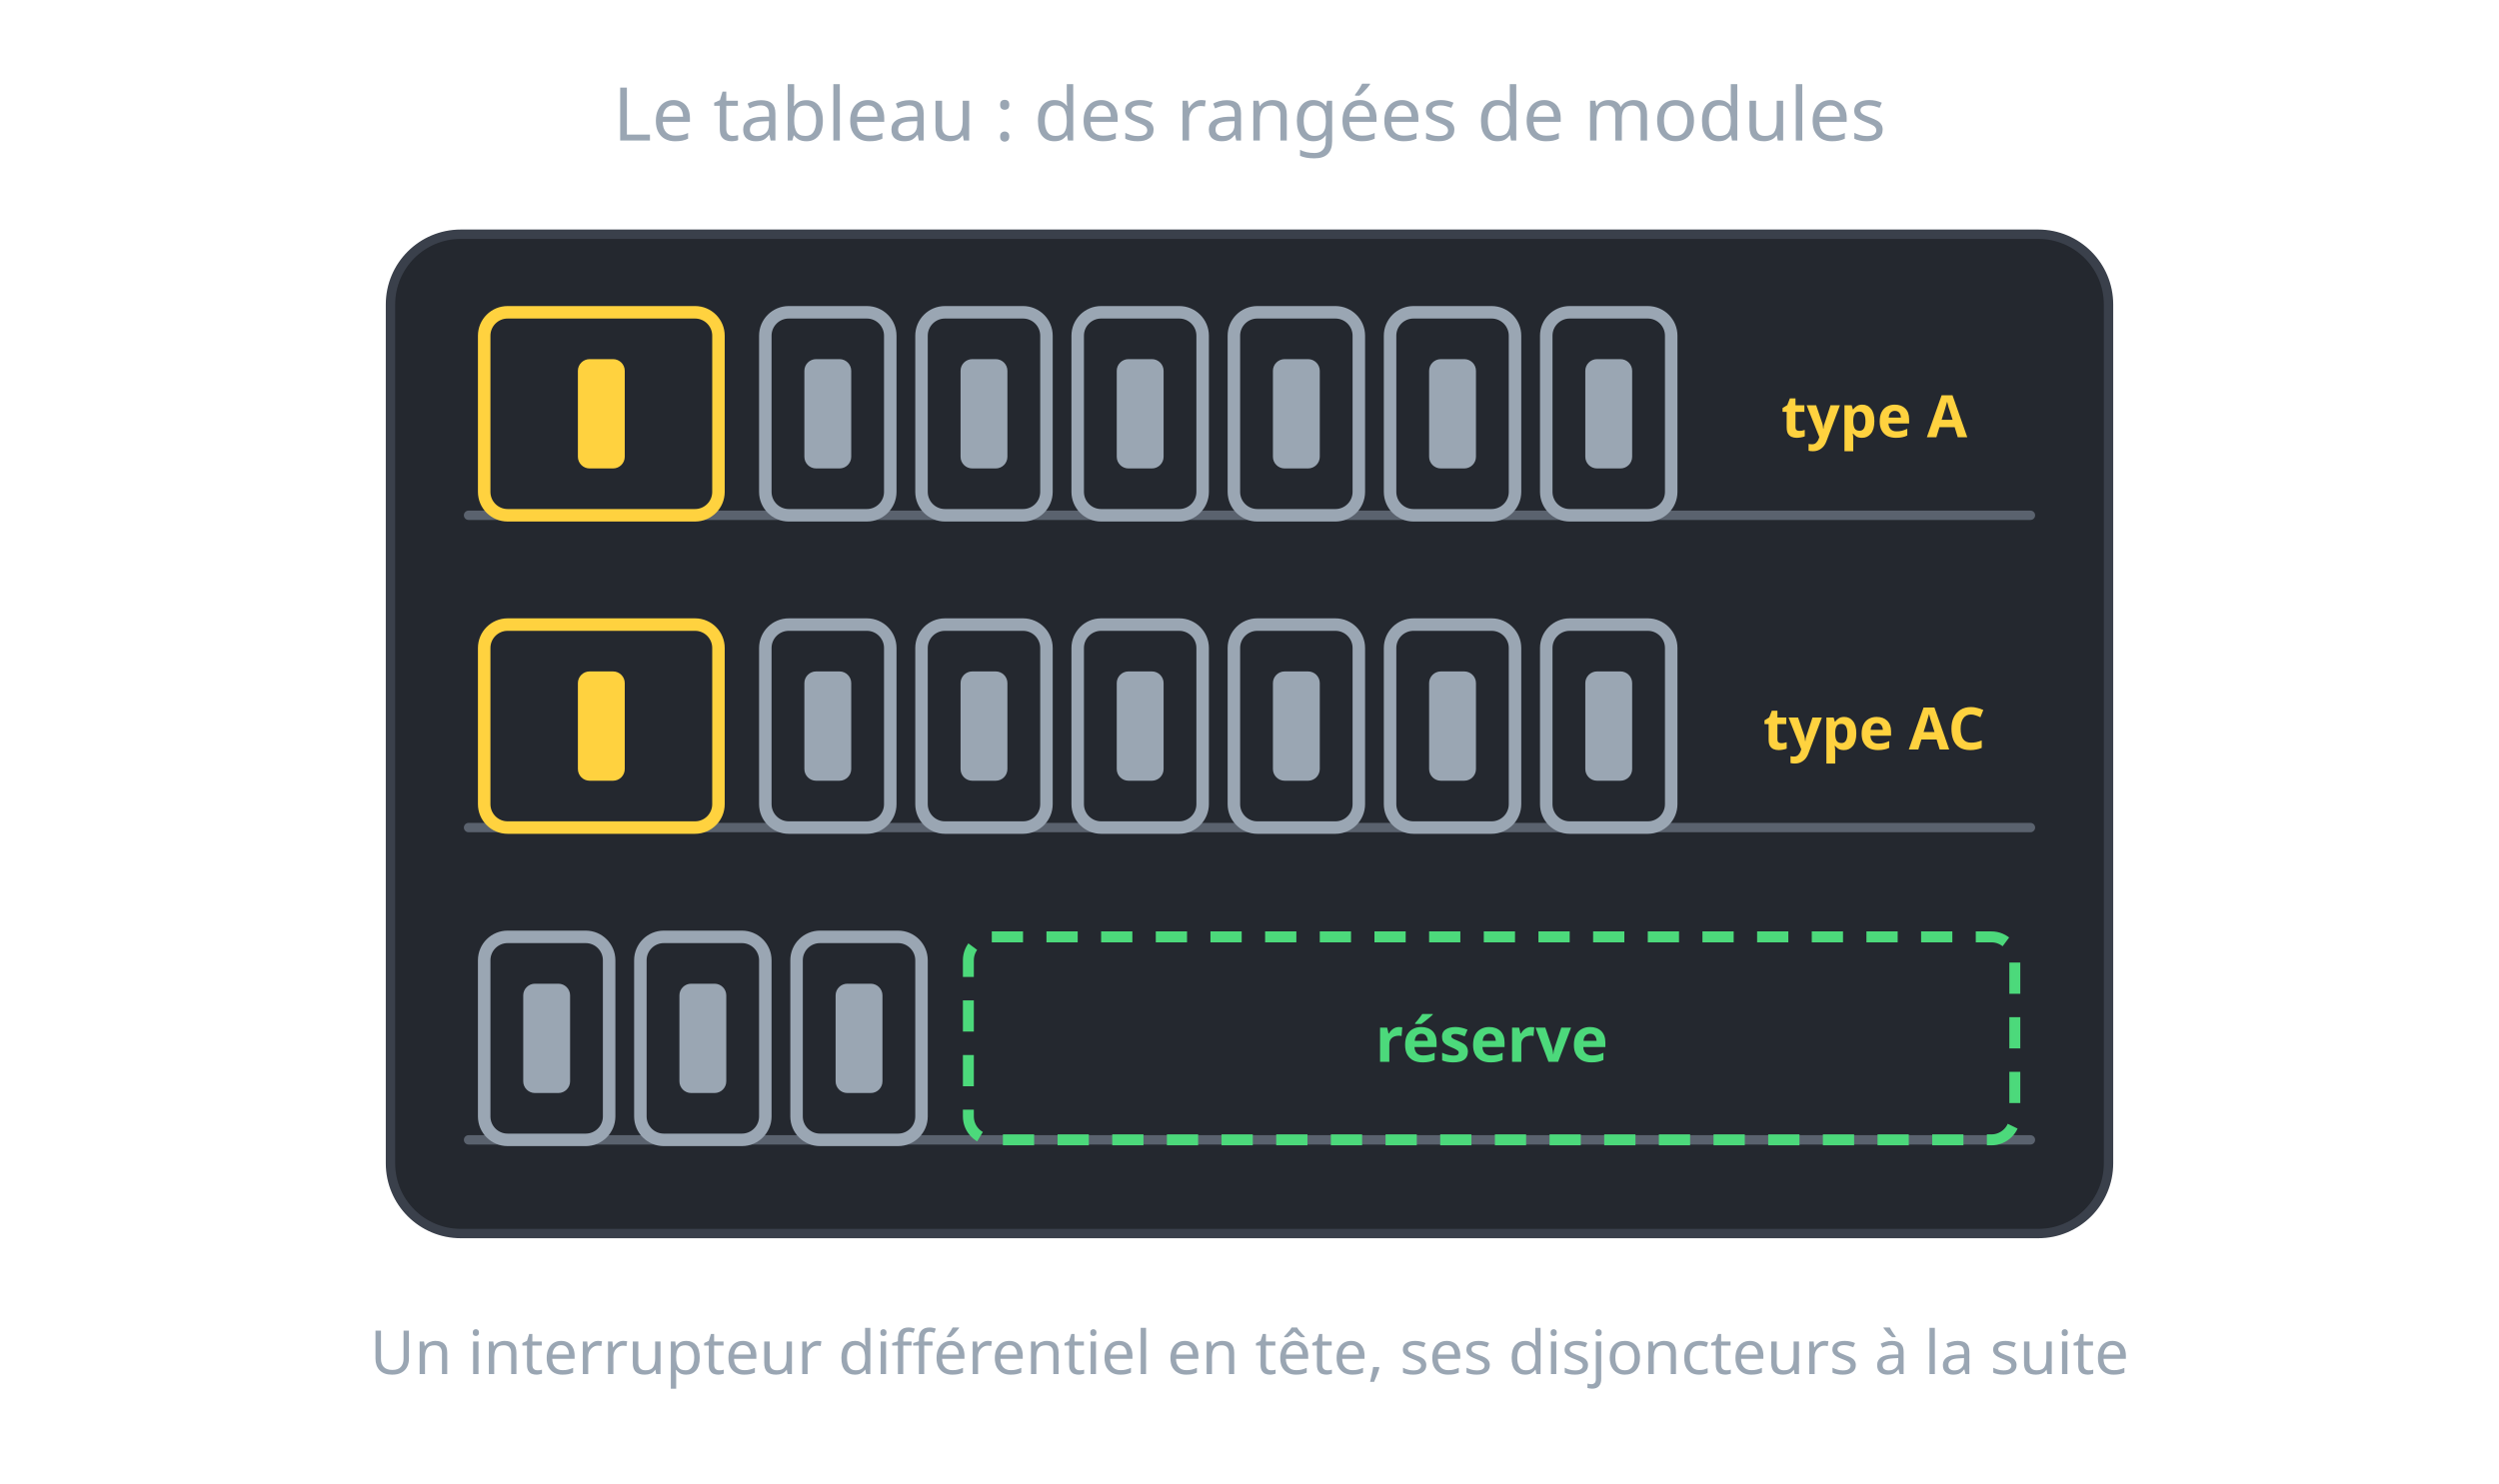
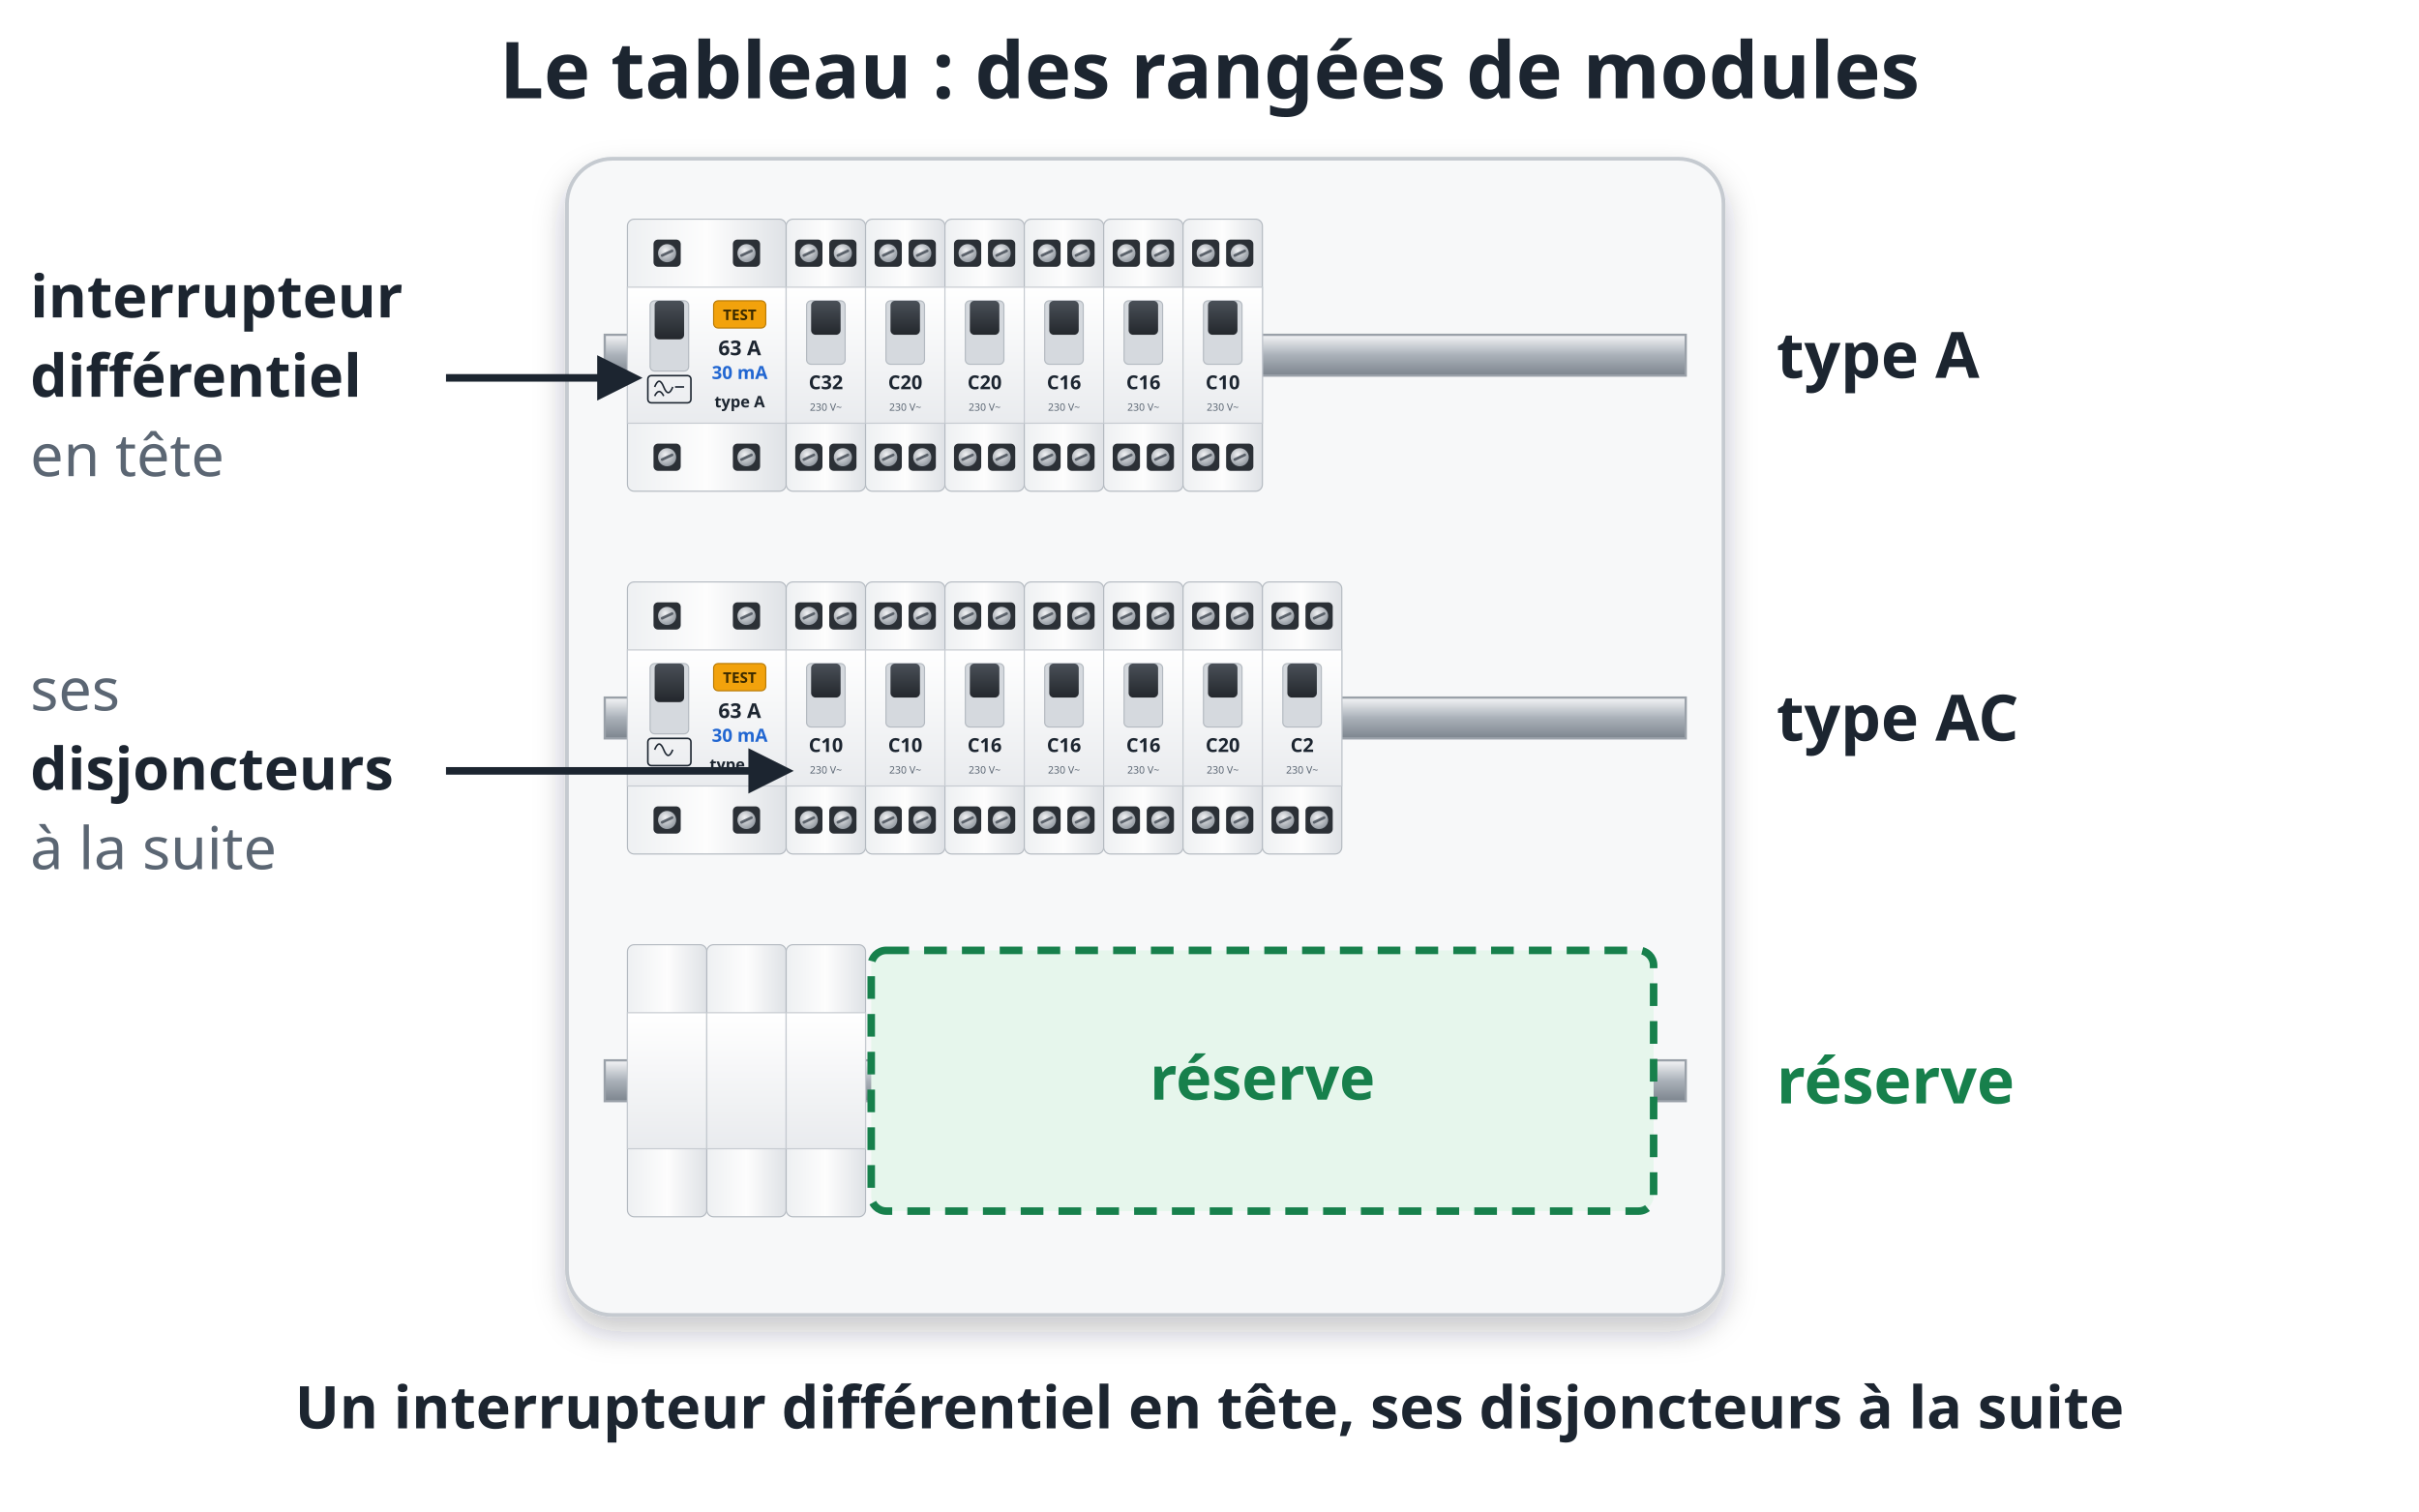
- <svg xmlns="http://www.w3.org/2000/svg" viewBox="0 0 320 190" font-family="'Segoe UI',system-ui,sans-serif" role="img" aria-label="Le tableau de répartition : des rangées de modules sur rail, avec en tête de chaque rangée un interrupteur différentiel suivi de ses disjoncteurs">
-   <text x="160" y="18" text-anchor="middle" font-size="9.5" fill="#9aa6b3" font-weight="normal">Le tableau : des rangées de modules</text>
-   <rect x="50" y="30" width="220" height="128" rx="9" fill="#24282f" stroke="#3a404b" stroke-width="1.2" />
-   <polyline points="60,66 260,66" fill="none" stroke="#5a626e" stroke-width="1.2" stroke-linecap="round" stroke-linejoin="round" />
-   <rect x="62" y="40" width="30" height="26" rx="3" fill="#24282f" stroke="#ffd23f" stroke-width="1.6" />
-   <rect x="74.0" y="46.0" width="6" height="14" rx="1.5" fill="#ffd23f" />
-   <rect x="98" y="40" width="16" height="26" rx="3" fill="#24282f" stroke="#9aa6b3" stroke-width="1.6" />
-   <rect x="103.0" y="46.0" width="6" height="14" rx="1.5" fill="#9aa6b3" />
-   <rect x="118" y="40" width="16" height="26" rx="3" fill="#24282f" stroke="#9aa6b3" stroke-width="1.6" />
-   <rect x="123.0" y="46.0" width="6" height="14" rx="1.5" fill="#9aa6b3" />
-   <rect x="138" y="40" width="16" height="26" rx="3" fill="#24282f" stroke="#9aa6b3" stroke-width="1.6" />
-   <rect x="143.0" y="46.0" width="6" height="14" rx="1.5" fill="#9aa6b3" />
-   <rect x="158" y="40" width="16" height="26" rx="3" fill="#24282f" stroke="#9aa6b3" stroke-width="1.6" />
-   <rect x="163.0" y="46.0" width="6" height="14" rx="1.5" fill="#9aa6b3" />
-   <rect x="178" y="40" width="16" height="26" rx="3" fill="#24282f" stroke="#9aa6b3" stroke-width="1.6" />
-   <rect x="183.0" y="46.0" width="6" height="14" rx="1.5" fill="#9aa6b3" />
-   <rect x="198" y="40" width="16" height="26" rx="3" fill="#24282f" stroke="#9aa6b3" stroke-width="1.6" />
-   <rect x="203.0" y="46.0" width="6" height="14" rx="1.5" fill="#9aa6b3" />
-   <text x="240" y="56" text-anchor="middle" font-size="7.5" fill="#ffd23f" font-weight="bold">type A</text>
-   <polyline points="60,106 260,106" fill="none" stroke="#5a626e" stroke-width="1.2" stroke-linecap="round" stroke-linejoin="round" />
-   <rect x="62" y="80" width="30" height="26" rx="3" fill="#24282f" stroke="#ffd23f" stroke-width="1.6" />
-   <rect x="74.0" y="86.0" width="6" height="14" rx="1.5" fill="#ffd23f" />
-   <rect x="98" y="80" width="16" height="26" rx="3" fill="#24282f" stroke="#9aa6b3" stroke-width="1.6" />
-   <rect x="103.0" y="86.0" width="6" height="14" rx="1.5" fill="#9aa6b3" />
-   <rect x="118" y="80" width="16" height="26" rx="3" fill="#24282f" stroke="#9aa6b3" stroke-width="1.6" />
-   <rect x="123.0" y="86.0" width="6" height="14" rx="1.5" fill="#9aa6b3" />
-   <rect x="138" y="80" width="16" height="26" rx="3" fill="#24282f" stroke="#9aa6b3" stroke-width="1.6" />
-   <rect x="143.0" y="86.0" width="6" height="14" rx="1.5" fill="#9aa6b3" />
-   <rect x="158" y="80" width="16" height="26" rx="3" fill="#24282f" stroke="#9aa6b3" stroke-width="1.6" />
-   <rect x="163.0" y="86.0" width="6" height="14" rx="1.5" fill="#9aa6b3" />
-   <rect x="178" y="80" width="16" height="26" rx="3" fill="#24282f" stroke="#9aa6b3" stroke-width="1.6" />
-   <rect x="183.0" y="86.0" width="6" height="14" rx="1.5" fill="#9aa6b3" />
-   <rect x="198" y="80" width="16" height="26" rx="3" fill="#24282f" stroke="#9aa6b3" stroke-width="1.6" />
-   <rect x="203.0" y="86.0" width="6" height="14" rx="1.5" fill="#9aa6b3" />
-   <text x="240" y="96" text-anchor="middle" font-size="7.5" fill="#ffd23f" font-weight="bold">type AC</text>
-   <polyline points="60,146 260,146" fill="none" stroke="#5a626e" stroke-width="1.2" stroke-linecap="round" stroke-linejoin="round" />
-   <rect x="62" y="120" width="16" height="26" rx="3" fill="#24282f" stroke="#9aa6b3" stroke-width="1.6" />
-   <rect x="67.0" y="126.0" width="6" height="14" rx="1.5" fill="#9aa6b3" />
-   <rect x="82" y="120" width="16" height="26" rx="3" fill="#24282f" stroke="#9aa6b3" stroke-width="1.6" />
-   <rect x="87.0" y="126.0" width="6" height="14" rx="1.5" fill="#9aa6b3" />
-   <rect x="102" y="120" width="16" height="26" rx="3" fill="#24282f" stroke="#9aa6b3" stroke-width="1.6" />
-   <rect x="107.0" y="126.0" width="6" height="14" rx="1.5" fill="#9aa6b3" />
-   <rect x="124" y="120" width="134" height="26" rx="3" fill="none" stroke="#4cd97b" stroke-width="1.4" stroke-dasharray="4 3" />
-   <text x="191" y="136" text-anchor="middle" font-size="8" fill="#4cd97b" font-weight="bold">réserve</text>
-   <text x="160" y="176" text-anchor="middle" font-size="7.8" fill="#9aa6b3" font-weight="normal">Un interrupteur différentiel en tête, ses disjoncteurs à la suite</text>
+ <svg xmlns="http://www.w3.org/2000/svg" viewBox="0 0 640 400" font-family="'Segoe UI',system-ui,sans-serif" role="img" aria-label="Le tableau de répartition : des rangées de modules sur rail, avec en tête de chaque rangée un interrupteur différentiel suivi de ses disjoncteurs">
+   <defs>
+     <linearGradient id="corps" x1="0" y1="0" x2="1" y2="0">
+       <stop offset="0" stop-color="#eef0f2" />
+       <stop offset=".5" stop-color="#fdfdfd" />
+       <stop offset="1" stop-color="#dfe2e6" />
+     </linearGradient>
+     <linearGradient id="nez" x1="0" y1="0" x2="0" y2="1">
+       <stop offset="0" stop-color="#ffffff" />
+       <stop offset="1" stop-color="#e9ebee" />
+     </linearGradient>
+     <linearGradient id="manette" x1="0" y1="0" x2="0" y2="1">
+       <stop offset="0" stop-color="#4a5058" />
+       <stop offset="1" stop-color="#23272c" />
+     </linearGradient>
+     <radialGradient id="vis" cx=".4" cy=".35" r=".7">
+       <stop offset="0" stop-color="#f1f2f4" />
+       <stop offset="1" stop-color="#8d949c" />
+     </radialGradient>
+     <linearGradient id="cuivreH" x1="0" y1="0" x2="0" y2="1">
+       <stop offset="0" stop-color="#f0b77a" />
+       <stop offset=".5" stop-color="#c9782f" />
+       <stop offset="1" stop-color="#8f4f17" />
+     </linearGradient>
+     <linearGradient id="cuivreV" x1="0" y1="0" x2="1" y2="0">
+       <stop offset="0" stop-color="#8f4f17" />
+       <stop offset=".45" stop-color="#f0b77a" />
+       <stop offset="1" stop-color="#9a5a1f" />
+     </linearGradient>
+     <linearGradient id="acierH" x1="0" y1="0" x2="0" y2="1">
+       <stop offset="0" stop-color="#f4f5f7" />
+       <stop offset=".5" stop-color="#aab1b9" />
+       <stop offset="1" stop-color="#7d858e" />
+     </linearGradient>
+     <linearGradient id="cylH" x1="0" y1="0" x2="0" y2="1">
+       <stop offset="0" stop-color="#d9dde1" />
+       <stop offset=".35" stop-color="#ffffff" />
+       <stop offset="1" stop-color="#c3c8ce" />
+     </linearGradient>
+     <linearGradient id="gaineV" x1="0" y1="0" x2="1" y2="0">
+       <stop offset="0" stop-color="#a81d1d" />
+       <stop offset=".4" stop-color="#ef4a4a" />
+       <stop offset="1" stop-color="#b02020" />
+     </linearGradient>
+     <linearGradient id="chaud" x1="0" y1="0" x2="1" y2="0">
+       <stop offset="0" stop-color="#3a3f46" />
+       <stop offset=".5" stop-color="#e8590c" />
+       <stop offset="1" stop-color="#ff3b1f" />
+     </linearGradient>
+     <filter id="ombre" x="-15%" y="-15%" width="130%" height="140%">
+       <feDropShadow dx="0" dy="4" stdDeviation="4" flood-color="#1b2430" flood-opacity=".25" />
+     </filter>
+     <g id="borne">
+       <rect x="-12" y="-12" width="24" height="24" rx="4" fill="#2b3036" />
+       <circle r="8" fill="url(#vis)" />
+       <rect x="-6" y="-1.2" width="12" height="2.4" rx="1" fill="#5a616a" transform="rotate(-25)" />
+     </g>
+   </defs>
+   <text x="320.0" y="26" text-anchor="middle" font-size="20.8" font-weight="800" fill="#1c2530">Le tableau : des rangées de modules</text>
+   <g filter="url(#ombre)">
+     <rect x="150" y="42" width="306" height="306" rx="12" fill="#f7f8f9" stroke="#c5cad0" />
+   </g>
+   <rect x="160" y="88.6" width="286" height="10.8" fill="url(#acierH)" stroke="#9aa1a9" stroke-width=".6" />
+   <g transform="translate(166 58) scale(0.3)">
+     <rect width="140" height="240" rx="6" fill="url(#corps)" stroke="#b3b9c0" />
+     <rect y="60" width="140" height="120" fill="url(#nez)" stroke="#c5cad0" />
+     <use href="#borne" x="35" y="30" />
+     <use href="#borne" x="105" y="30" />
+     <use href="#borne" x="35" y="210" />
+     <use href="#borne" x="105" y="210" />
+     <rect x="20" y="72" width="34" height="62" rx="4" fill="#d5d9de" stroke="#b3b9c0" />
+     <rect x="24" y="72" width="26" height="34" rx="4" fill="url(#manette)" />
+     <rect x="76" y="72" width="46" height="24" rx="4" fill="#f2a20c" stroke="#b97a05" />
+     <text x="99" y="89" text-anchor="middle" font-size="13" font-weight="800" fill="#3a2a00">TEST</text>
+     <text x="99" y="120" text-anchor="middle" font-size="18" font-weight="800" fill="#1c2530">63 A</text>
+     <text x="99" y="141" text-anchor="middle" font-size="16" font-weight="800" fill="#2166d1">30 mA</text>
+     <g transform="translate(0 -84)">
+       <rect x="18" y="222" width="38" height="24" rx="3" fill="none" stroke="#1c2530" stroke-width="1.4" />
+       <path d="M24 232 q4 -10 8 0 t8 0" fill="none" stroke="#1c2530" stroke-width="1.4" />
+       <path d="M24 240 q4 -8 8 0 M40 240 h0" fill="none" stroke="#1c2530" stroke-width="1.4" />
+       <path d="M42 232 h8" stroke="#1c2530" stroke-width="1.4" />
+     </g>
+     <text x="99" y="166" text-anchor="middle" font-size="14" font-weight="800" fill="#1c2530">type A</text>
+   </g>
+   <g transform="translate(208.0 58) scale(0.3)">
+     <rect width="70" height="240" rx="6" fill="url(#corps)" stroke="#b3b9c0" />
+     <rect y="60" width="70" height="120" fill="url(#nez)" stroke="#c5cad0" />
+     <use href="#borne" x="20" y="30" />
+     <use href="#borne" x="50" y="30" />
+     <use href="#borne" x="20" y="210" />
+     <use href="#borne" x="50" y="210" />
+     <rect x="18" y="72" width="34" height="56" rx="4" fill="#d5d9de" stroke="#b3b9c0" />
+     <rect x="22" y="72" width="26" height="30" rx="4" fill="url(#manette)" />
+     <text x="35" y="150" text-anchor="middle" font-size="17" font-weight="800" fill="#1c2530">C32</text>
+     <text x="35" y="169" text-anchor="middle" font-size="9" font-weight="500" fill="#5b6673">230 V~</text>
+   </g>
+   <g transform="translate(229.0 58) scale(0.3)">
+     <rect width="70" height="240" rx="6" fill="url(#corps)" stroke="#b3b9c0" />
+     <rect y="60" width="70" height="120" fill="url(#nez)" stroke="#c5cad0" />
+     <use href="#borne" x="20" y="30" />
+     <use href="#borne" x="50" y="30" />
+     <use href="#borne" x="20" y="210" />
+     <use href="#borne" x="50" y="210" />
+     <rect x="18" y="72" width="34" height="56" rx="4" fill="#d5d9de" stroke="#b3b9c0" />
+     <rect x="22" y="72" width="26" height="30" rx="4" fill="url(#manette)" />
+     <text x="35" y="150" text-anchor="middle" font-size="17" font-weight="800" fill="#1c2530">C20</text>
+     <text x="35" y="169" text-anchor="middle" font-size="9" font-weight="500" fill="#5b6673">230 V~</text>
+   </g>
+   <g transform="translate(250.0 58) scale(0.3)">
+     <rect width="70" height="240" rx="6" fill="url(#corps)" stroke="#b3b9c0" />
+     <rect y="60" width="70" height="120" fill="url(#nez)" stroke="#c5cad0" />
+     <use href="#borne" x="20" y="30" />
+     <use href="#borne" x="50" y="30" />
+     <use href="#borne" x="20" y="210" />
+     <use href="#borne" x="50" y="210" />
+     <rect x="18" y="72" width="34" height="56" rx="4" fill="#d5d9de" stroke="#b3b9c0" />
+     <rect x="22" y="72" width="26" height="30" rx="4" fill="url(#manette)" />
+     <text x="35" y="150" text-anchor="middle" font-size="17" font-weight="800" fill="#1c2530">C20</text>
+     <text x="35" y="169" text-anchor="middle" font-size="9" font-weight="500" fill="#5b6673">230 V~</text>
+   </g>
+   <g transform="translate(271.0 58) scale(0.3)">
+     <rect width="70" height="240" rx="6" fill="url(#corps)" stroke="#b3b9c0" />
+     <rect y="60" width="70" height="120" fill="url(#nez)" stroke="#c5cad0" />
+     <use href="#borne" x="20" y="30" />
+     <use href="#borne" x="50" y="30" />
+     <use href="#borne" x="20" y="210" />
+     <use href="#borne" x="50" y="210" />
+     <rect x="18" y="72" width="34" height="56" rx="4" fill="#d5d9de" stroke="#b3b9c0" />
+     <rect x="22" y="72" width="26" height="30" rx="4" fill="url(#manette)" />
+     <text x="35" y="150" text-anchor="middle" font-size="17" font-weight="800" fill="#1c2530">C16</text>
+     <text x="35" y="169" text-anchor="middle" font-size="9" font-weight="500" fill="#5b6673">230 V~</text>
+   </g>
+   <g transform="translate(292.0 58) scale(0.3)">
+     <rect width="70" height="240" rx="6" fill="url(#corps)" stroke="#b3b9c0" />
+     <rect y="60" width="70" height="120" fill="url(#nez)" stroke="#c5cad0" />
+     <use href="#borne" x="20" y="30" />
+     <use href="#borne" x="50" y="30" />
+     <use href="#borne" x="20" y="210" />
+     <use href="#borne" x="50" y="210" />
+     <rect x="18" y="72" width="34" height="56" rx="4" fill="#d5d9de" stroke="#b3b9c0" />
+     <rect x="22" y="72" width="26" height="30" rx="4" fill="url(#manette)" />
+     <text x="35" y="150" text-anchor="middle" font-size="17" font-weight="800" fill="#1c2530">C16</text>
+     <text x="35" y="169" text-anchor="middle" font-size="9" font-weight="500" fill="#5b6673">230 V~</text>
+   </g>
+   <g transform="translate(313.0 58) scale(0.3)">
+     <rect width="70" height="240" rx="6" fill="url(#corps)" stroke="#b3b9c0" />
+     <rect y="60" width="70" height="120" fill="url(#nez)" stroke="#c5cad0" />
+     <use href="#borne" x="20" y="30" />
+     <use href="#borne" x="50" y="30" />
+     <use href="#borne" x="20" y="210" />
+     <use href="#borne" x="50" y="210" />
+     <rect x="18" y="72" width="34" height="56" rx="4" fill="#d5d9de" stroke="#b3b9c0" />
+     <rect x="22" y="72" width="26" height="30" rx="4" fill="url(#manette)" />
+     <text x="35" y="150" text-anchor="middle" font-size="17" font-weight="800" fill="#1c2530">C10</text>
+     <text x="35" y="169" text-anchor="middle" font-size="9" font-weight="500" fill="#5b6673">230 V~</text>
+   </g>
+   <rect x="160" y="184.6" width="286" height="10.8" fill="url(#acierH)" stroke="#9aa1a9" stroke-width=".6" />
+   <g transform="translate(166 154) scale(0.3)">
+     <rect width="140" height="240" rx="6" fill="url(#corps)" stroke="#b3b9c0" />
+     <rect y="60" width="140" height="120" fill="url(#nez)" stroke="#c5cad0" />
+     <use href="#borne" x="35" y="30" />
+     <use href="#borne" x="105" y="30" />
+     <use href="#borne" x="35" y="210" />
+     <use href="#borne" x="105" y="210" />
+     <rect x="20" y="72" width="34" height="62" rx="4" fill="#d5d9de" stroke="#b3b9c0" />
+     <rect x="24" y="72" width="26" height="34" rx="4" fill="url(#manette)" />
+     <rect x="76" y="72" width="46" height="24" rx="4" fill="#f2a20c" stroke="#b97a05" />
+     <text x="99" y="89" text-anchor="middle" font-size="13" font-weight="800" fill="#3a2a00">TEST</text>
+     <text x="99" y="120" text-anchor="middle" font-size="18" font-weight="800" fill="#1c2530">63 A</text>
+     <text x="99" y="141" text-anchor="middle" font-size="16" font-weight="800" fill="#2166d1">30 mA</text>
+     <g transform="translate(0 -84)">
+       <rect x="18" y="222" width="38" height="24" rx="3" fill="none" stroke="#1c2530" stroke-width="1.4" />
+       <path d="M24 232 q4 -10 8 0 t8 0" fill="none" stroke="#1c2530" stroke-width="1.4" />
+     </g>
+     <text x="99" y="166" text-anchor="middle" font-size="14" font-weight="800" fill="#1c2530">type AC</text>
+   </g>
+   <g transform="translate(208.0 154) scale(0.3)">
+     <rect width="70" height="240" rx="6" fill="url(#corps)" stroke="#b3b9c0" />
+     <rect y="60" width="70" height="120" fill="url(#nez)" stroke="#c5cad0" />
+     <use href="#borne" x="20" y="30" />
+     <use href="#borne" x="50" y="30" />
+     <use href="#borne" x="20" y="210" />
+     <use href="#borne" x="50" y="210" />
+     <rect x="18" y="72" width="34" height="56" rx="4" fill="#d5d9de" stroke="#b3b9c0" />
+     <rect x="22" y="72" width="26" height="30" rx="4" fill="url(#manette)" />
+     <text x="35" y="150" text-anchor="middle" font-size="17" font-weight="800" fill="#1c2530">C10</text>
+     <text x="35" y="169" text-anchor="middle" font-size="9" font-weight="500" fill="#5b6673">230 V~</text>
+   </g>
+   <g transform="translate(229.0 154) scale(0.3)">
+     <rect width="70" height="240" rx="6" fill="url(#corps)" stroke="#b3b9c0" />
+     <rect y="60" width="70" height="120" fill="url(#nez)" stroke="#c5cad0" />
+     <use href="#borne" x="20" y="30" />
+     <use href="#borne" x="50" y="30" />
+     <use href="#borne" x="20" y="210" />
+     <use href="#borne" x="50" y="210" />
+     <rect x="18" y="72" width="34" height="56" rx="4" fill="#d5d9de" stroke="#b3b9c0" />
+     <rect x="22" y="72" width="26" height="30" rx="4" fill="url(#manette)" />
+     <text x="35" y="150" text-anchor="middle" font-size="17" font-weight="800" fill="#1c2530">C10</text>
+     <text x="35" y="169" text-anchor="middle" font-size="9" font-weight="500" fill="#5b6673">230 V~</text>
+   </g>
+   <g transform="translate(250.0 154) scale(0.3)">
+     <rect width="70" height="240" rx="6" fill="url(#corps)" stroke="#b3b9c0" />
+     <rect y="60" width="70" height="120" fill="url(#nez)" stroke="#c5cad0" />
+     <use href="#borne" x="20" y="30" />
+     <use href="#borne" x="50" y="30" />
+     <use href="#borne" x="20" y="210" />
+     <use href="#borne" x="50" y="210" />
+     <rect x="18" y="72" width="34" height="56" rx="4" fill="#d5d9de" stroke="#b3b9c0" />
+     <rect x="22" y="72" width="26" height="30" rx="4" fill="url(#manette)" />
+     <text x="35" y="150" text-anchor="middle" font-size="17" font-weight="800" fill="#1c2530">C16</text>
+     <text x="35" y="169" text-anchor="middle" font-size="9" font-weight="500" fill="#5b6673">230 V~</text>
+   </g>
+   <g transform="translate(271.0 154) scale(0.3)">
+     <rect width="70" height="240" rx="6" fill="url(#corps)" stroke="#b3b9c0" />
+     <rect y="60" width="70" height="120" fill="url(#nez)" stroke="#c5cad0" />
+     <use href="#borne" x="20" y="30" />
+     <use href="#borne" x="50" y="30" />
+     <use href="#borne" x="20" y="210" />
+     <use href="#borne" x="50" y="210" />
+     <rect x="18" y="72" width="34" height="56" rx="4" fill="#d5d9de" stroke="#b3b9c0" />
+     <rect x="22" y="72" width="26" height="30" rx="4" fill="url(#manette)" />
+     <text x="35" y="150" text-anchor="middle" font-size="17" font-weight="800" fill="#1c2530">C16</text>
+     <text x="35" y="169" text-anchor="middle" font-size="9" font-weight="500" fill="#5b6673">230 V~</text>
+   </g>
+   <g transform="translate(292.0 154) scale(0.3)">
+     <rect width="70" height="240" rx="6" fill="url(#corps)" stroke="#b3b9c0" />
+     <rect y="60" width="70" height="120" fill="url(#nez)" stroke="#c5cad0" />
+     <use href="#borne" x="20" y="30" />
+     <use href="#borne" x="50" y="30" />
+     <use href="#borne" x="20" y="210" />
+     <use href="#borne" x="50" y="210" />
+     <rect x="18" y="72" width="34" height="56" rx="4" fill="#d5d9de" stroke="#b3b9c0" />
+     <rect x="22" y="72" width="26" height="30" rx="4" fill="url(#manette)" />
+     <text x="35" y="150" text-anchor="middle" font-size="17" font-weight="800" fill="#1c2530">C16</text>
+     <text x="35" y="169" text-anchor="middle" font-size="9" font-weight="500" fill="#5b6673">230 V~</text>
+   </g>
+   <g transform="translate(313.0 154) scale(0.3)">
+     <rect width="70" height="240" rx="6" fill="url(#corps)" stroke="#b3b9c0" />
+     <rect y="60" width="70" height="120" fill="url(#nez)" stroke="#c5cad0" />
+     <use href="#borne" x="20" y="30" />
+     <use href="#borne" x="50" y="30" />
+     <use href="#borne" x="20" y="210" />
+     <use href="#borne" x="50" y="210" />
+     <rect x="18" y="72" width="34" height="56" rx="4" fill="#d5d9de" stroke="#b3b9c0" />
+     <rect x="22" y="72" width="26" height="30" rx="4" fill="url(#manette)" />
+     <text x="35" y="150" text-anchor="middle" font-size="17" font-weight="800" fill="#1c2530">C20</text>
+     <text x="35" y="169" text-anchor="middle" font-size="9" font-weight="500" fill="#5b6673">230 V~</text>
+   </g>
+   <g transform="translate(334.0 154) scale(0.3)">
+     <rect width="70" height="240" rx="6" fill="url(#corps)" stroke="#b3b9c0" />
+     <rect y="60" width="70" height="120" fill="url(#nez)" stroke="#c5cad0" />
+     <use href="#borne" x="20" y="30" />
+     <use href="#borne" x="50" y="30" />
+     <use href="#borne" x="20" y="210" />
+     <use href="#borne" x="50" y="210" />
+     <rect x="18" y="72" width="34" height="56" rx="4" fill="#d5d9de" stroke="#b3b9c0" />
+     <rect x="22" y="72" width="26" height="30" rx="4" fill="url(#manette)" />
+     <text x="35" y="150" text-anchor="middle" font-size="17" font-weight="800" fill="#1c2530">C2</text>
+     <text x="35" y="169" text-anchor="middle" font-size="9" font-weight="500" fill="#5b6673">230 V~</text>
+   </g>
+   <rect x="160" y="280.6" width="286" height="10.8" fill="url(#acierH)" stroke="#9aa1a9" stroke-width=".6" />
+   <g transform="translate(166.0 250) scale(0.3)">
+     <rect width="70" height="240" rx="6" fill="url(#corps)" stroke="#b3b9c0" />
+     <rect y="60" width="70" height="120" fill="url(#nez)" stroke="#c5cad0" />
+   </g>
+   <g transform="translate(187.0 250) scale(0.3)">
+     <rect width="70" height="240" rx="6" fill="url(#corps)" stroke="#b3b9c0" />
+     <rect y="60" width="70" height="120" fill="url(#nez)" stroke="#c5cad0" />
+   </g>
+   <g transform="translate(208.0 250) scale(0.3)">
+     <rect width="70" height="240" rx="6" fill="url(#corps)" stroke="#b3b9c0" />
+     <rect y="60" width="70" height="120" fill="url(#nez)" stroke="#c5cad0" />
+   </g>
+   <rect x="230.5" y="251.5" width="207.0" height="69.0" rx="4" fill="#e6f6ec" stroke="#17804c" stroke-width="2" stroke-dasharray="6 4" />
+   <text x="334.0" y="291" text-anchor="middle" font-size="16" font-weight="800" fill="#17804c">réserve</text>
+   <text x="470" y="100" text-anchor="start" font-size="16.9" font-weight="800" fill="#1c2530">type A</text>
+   <text x="470" y="196" text-anchor="start" font-size="16.9" font-weight="800" fill="#1c2530">type AC</text>
+   <text x="470" y="292" text-anchor="start" font-size="16.9" font-weight="800" fill="#17804c">réserve</text>
+   <text x="8" y="84" text-anchor="start" font-size="15.6" font-weight="800" fill="#1c2530">interrupteur</text>
+   <text x="8" y="105" text-anchor="start" font-size="15.6" font-weight="800" fill="#1c2530">différentiel</text>
+   <text x="8" y="126" text-anchor="start" font-size="15.6" font-weight="500" fill="#5b6673">en tête</text>
+   <path d="M118 100 H160" stroke="#1c2530" stroke-width="2" />
+   <polygon points="158,94 170,100 158,106" fill="#1c2530" />
+   <text x="8" y="188" text-anchor="start" font-size="15.6" font-weight="500" fill="#5b6673">ses</text>
+   <text x="8" y="209" text-anchor="start" font-size="15.6" font-weight="800" fill="#1c2530">disjoncteurs</text>
+   <text x="8" y="230" text-anchor="start" font-size="15.6" font-weight="500" fill="#5b6673">à la suite</text>
+   <path d="M118 204 H200" stroke="#1c2530" stroke-width="2" />
+   <polygon points="198,198 210,204 198,210" fill="#1c2530" />
+   <text x="320" y="378" text-anchor="middle" font-size="15.6" font-weight="800" fill="#1c2530">Un interrupteur différentiel en tête, ses disjoncteurs à la suite</text>
</svg>
